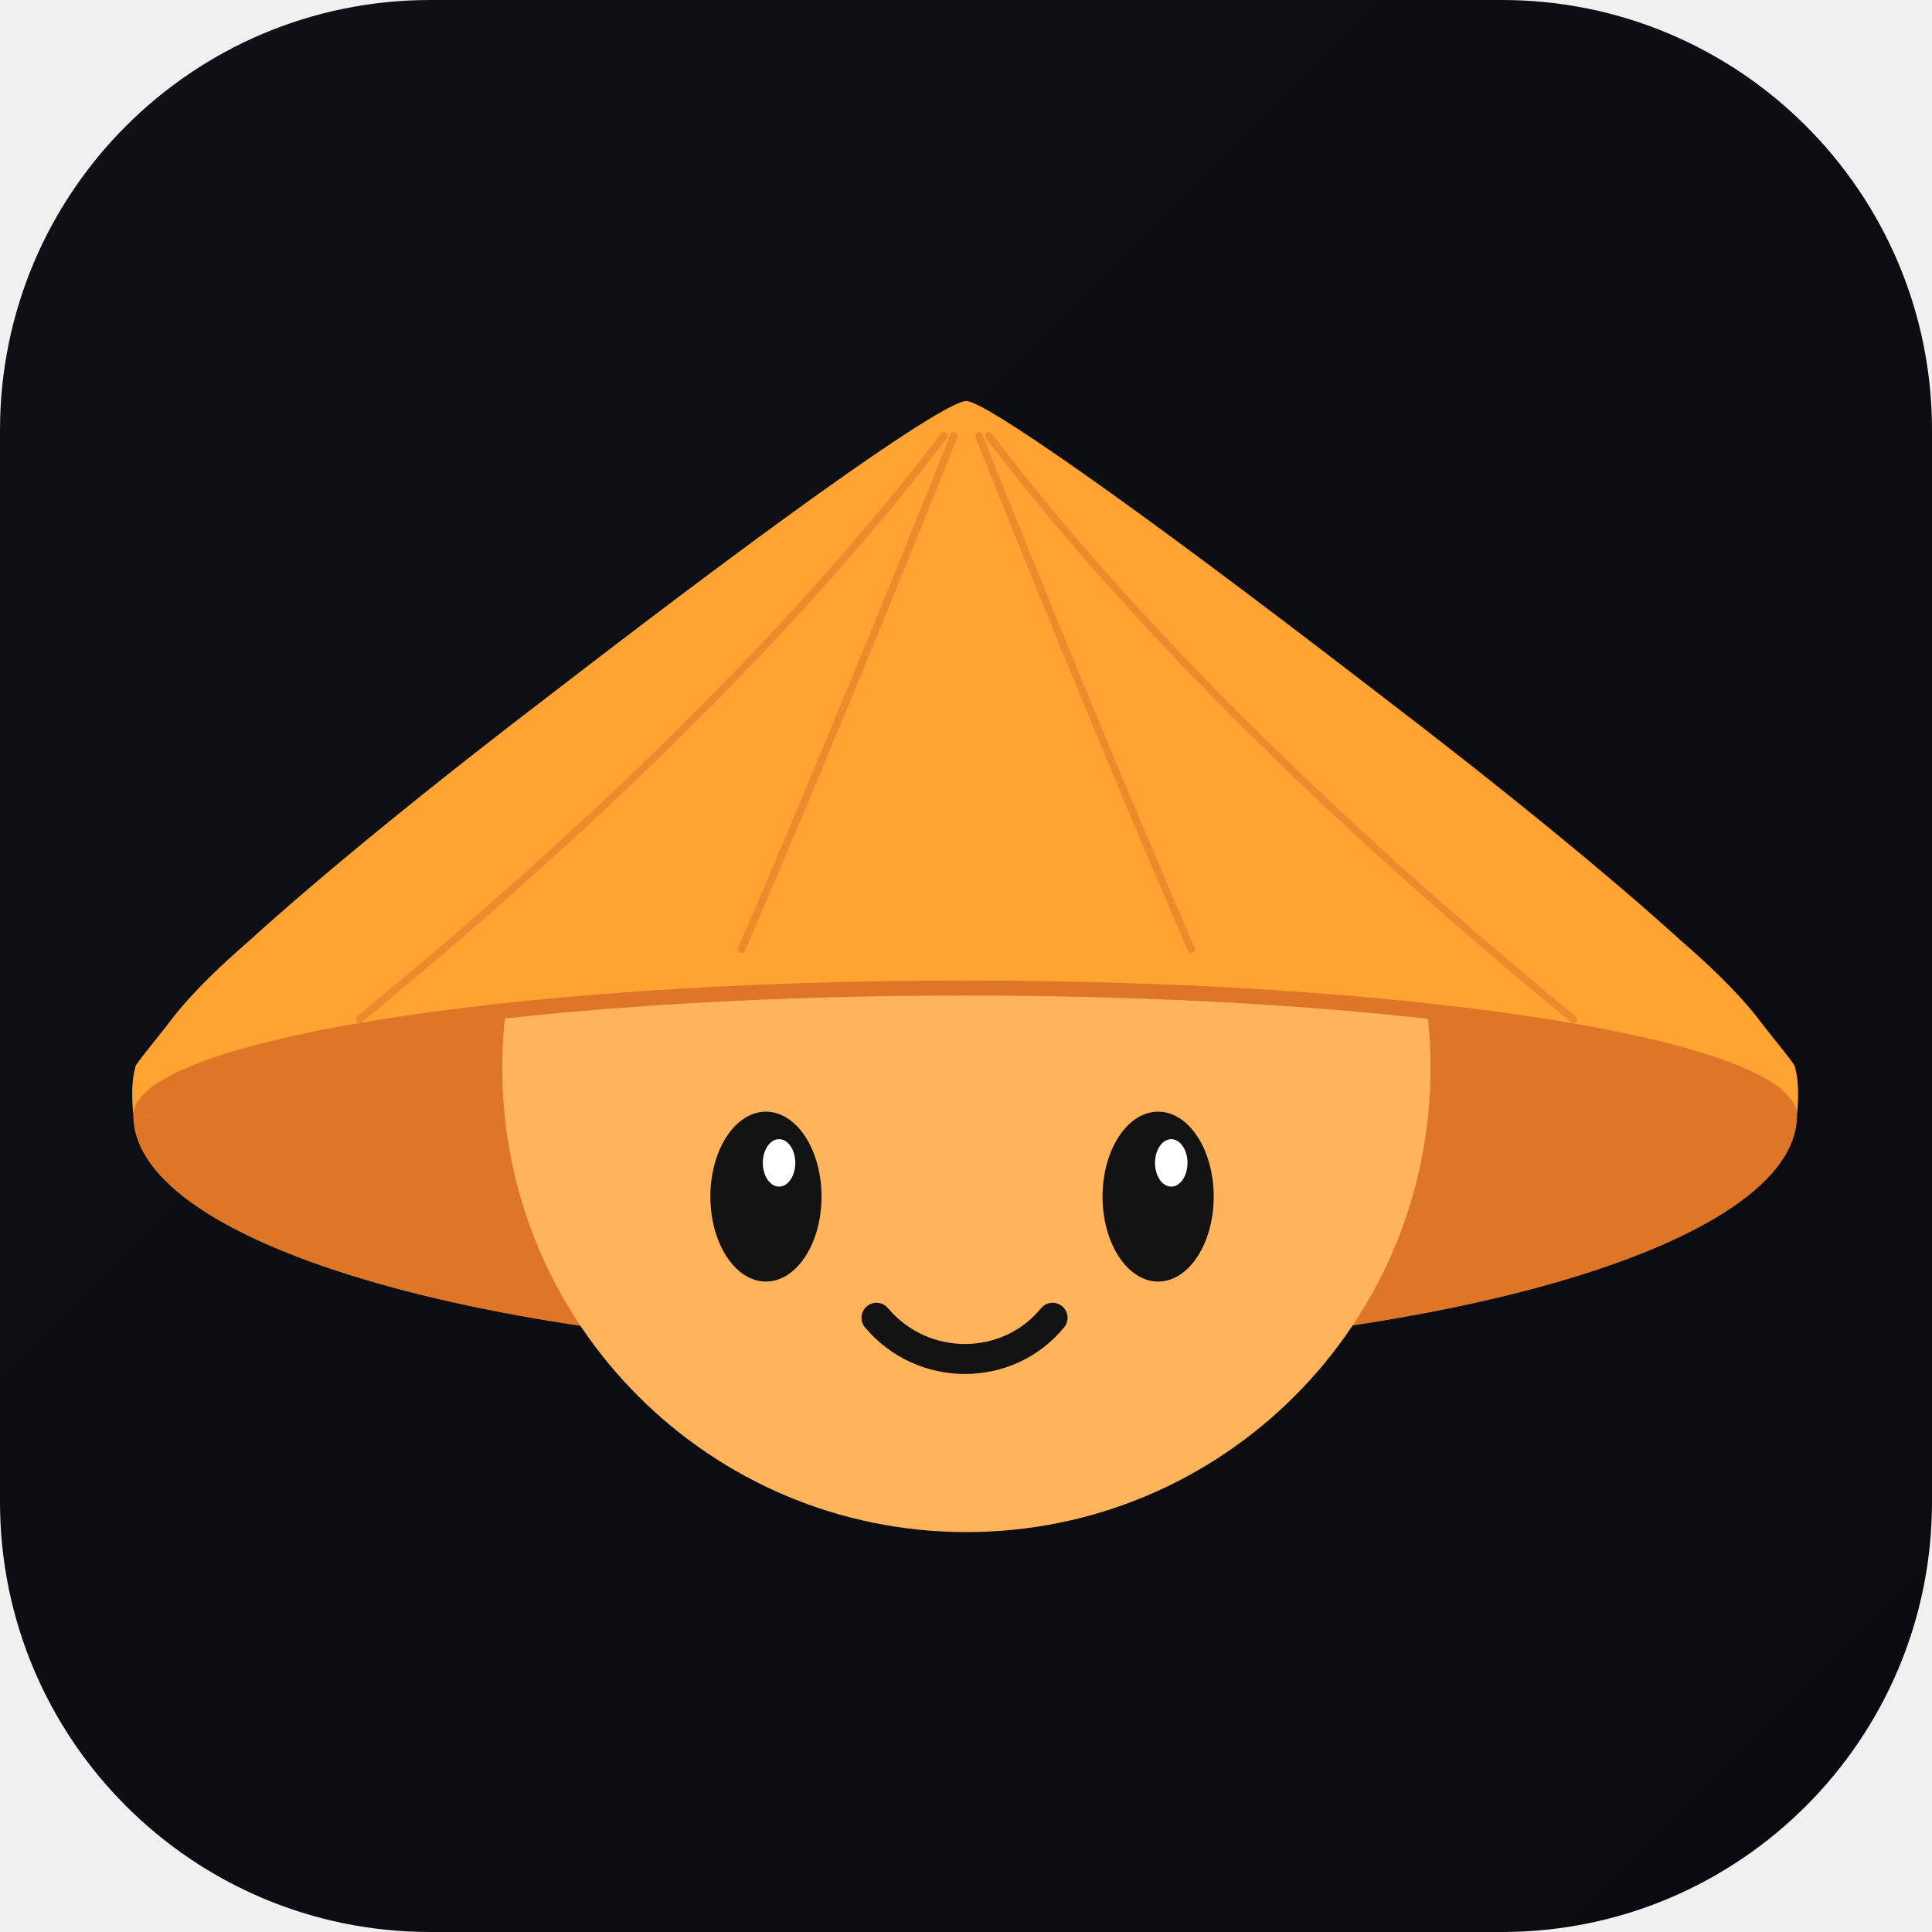
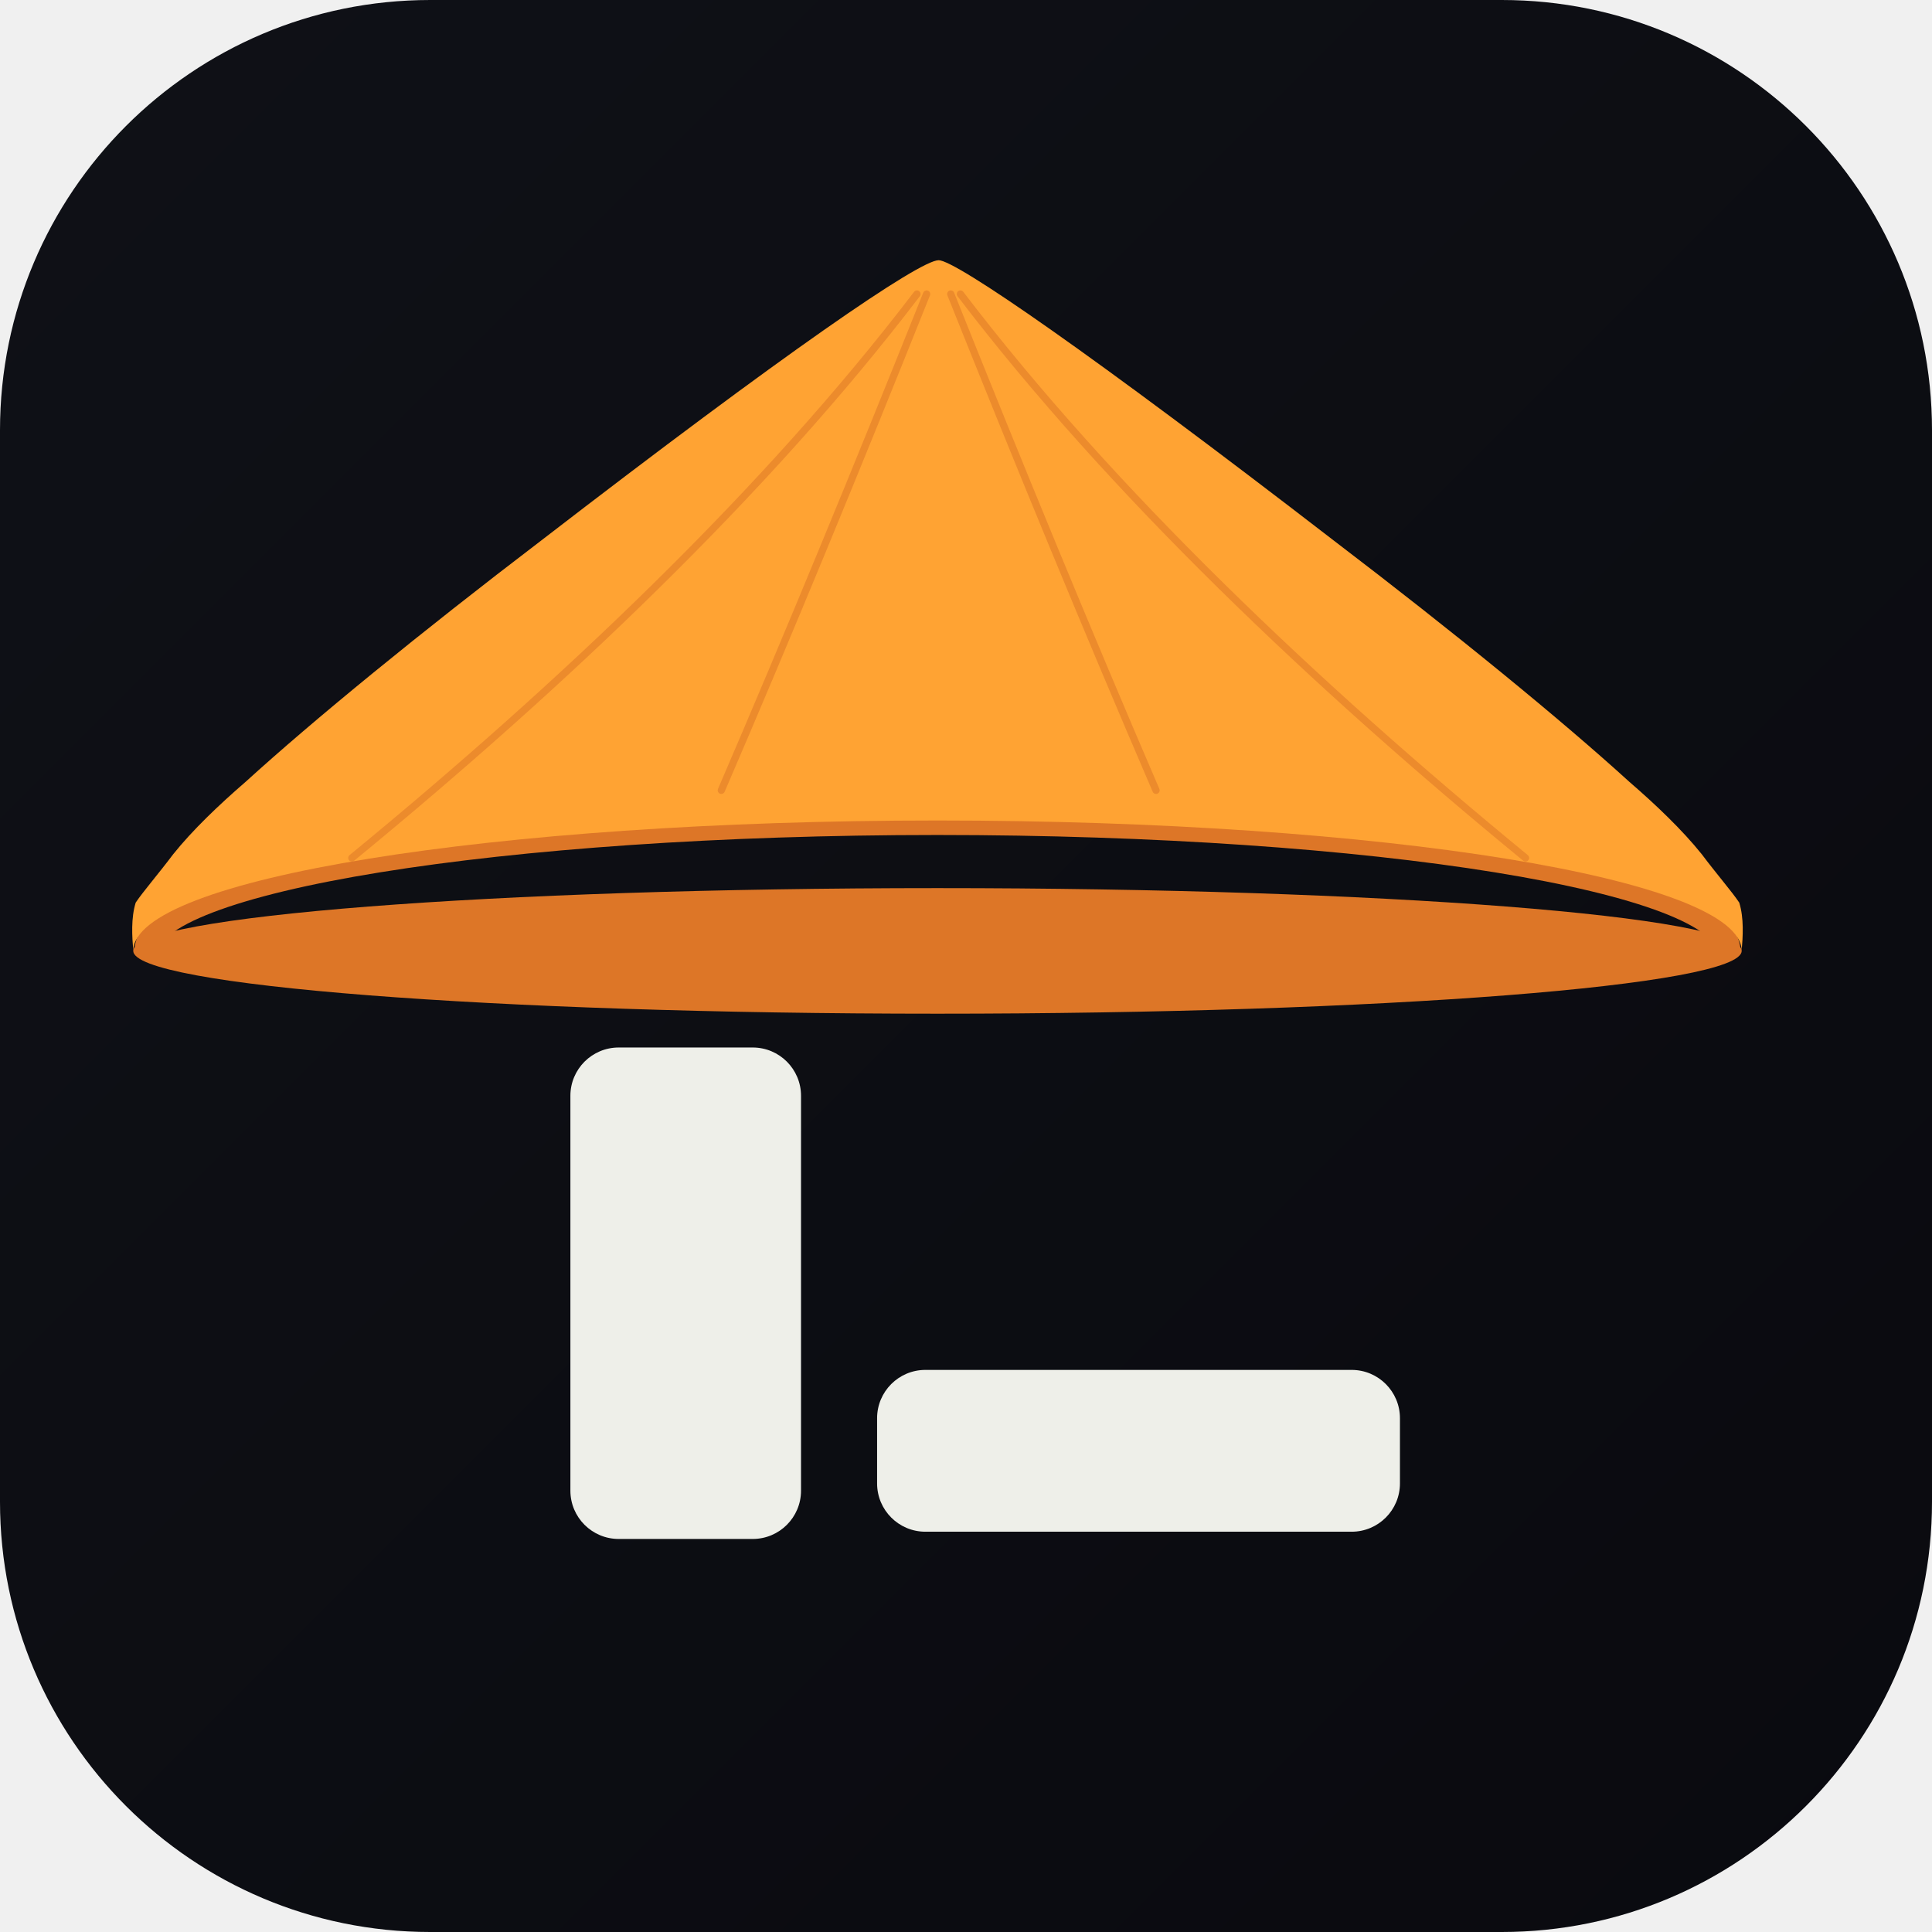
<svg xmlns="http://www.w3.org/2000/svg" viewBox="0 0 1024 1024" width="1024" height="1024">
  <defs>
    <linearGradient id="bg" x1="0%" y1="0%" x2="100%" y2="100%">
      <stop offset="0%" stop-color="#0f1117" />
      <stop offset="100%" stop-color="#0a0a0f" />
    </linearGradient>
    <clipPath id="roundedClip">
      <rect width="1024" height="1024" rx="228" ry="228" />
    </clipPath>
  </defs>
  <rect width="1024" height="1024" rx="228" ry="228" fill="url(#bg)" />
  <g clip-path="url(#roundedClip)">
-     <g transform="translate(70, 194) scale(0.662) translate(-100, -40)">
-       <ellipse fill="#dd7627" cx="767" cy="640" rx="666" ry="190" />
-       <circle fill="#ffb45c" cx="768" cy="602" r="371.6" />
-       <path fill="none" stroke="#ffa333" stroke-width="6" d="M112 640 A655 108 0 0 1 1422 640" />
+     <g transform="translate(70, 120) scale(0.64) translate(-100, -40)">
+       <ellipse fill="#dd7627" cx="767" cy="640" rx="666" ry="52" />
      <path fill="none" stroke="#dd7627" stroke-width="20" d="M112 640 A655 106 0 0 1 1422 640" />
      <path fill="#ffa333" d="M768 68 C752 68 640 145 439 300 C338 377 250 449 194 500 C172 519 150 540 134 560 C122 576 109 591 103 600 C99 613 100 628 101 640 A666 108 0 0 1 1433 640 C1434 628 1435 613 1431 600 C1425 591 1412 576 1400 560 C1384 540 1362 519 1340 500 C1284 449 1196 377 1095 300 C894 145 782 68 768 68Z" />
      <g fill="none" stroke="#dd7627" stroke-width="6" stroke-linecap="round" opacity=".55">
        <path d="M750 96 C625 260 455 421 282 563" />
        <path d="M758 96 C700 241 644 377 588 507" />
        <path d="M778 96 C836 241 892 377 948 507" />
        <path d="M786 96 C911 260 1081 421 1254 563" />
      </g>
-       <ellipse fill="#121212" cx="607.5" cy="705" rx="44.5" ry="68" />
-       <ellipse fill="#121212" cx="921.5" cy="705" rx="44.5" ry="68" />
-       <ellipse fill="#ffffff" cx="618" cy="678" rx="13" ry="19" />
-       <ellipse fill="#ffffff" cx="932" cy="678" rx="13" ry="19" />
-       <path fill="none" stroke="#121212" stroke-width="24" stroke-linecap="round" d="M696 802 C733 846 801 846 837 802" />
+       <rect fill="#eeefe9" x="463" y="720" width="191" height="407" rx="40" />
+       <rect fill="#eeefe9" x="717" y="987" width="433" height="134" rx="40" />
    </g>
  </g>
</svg>
